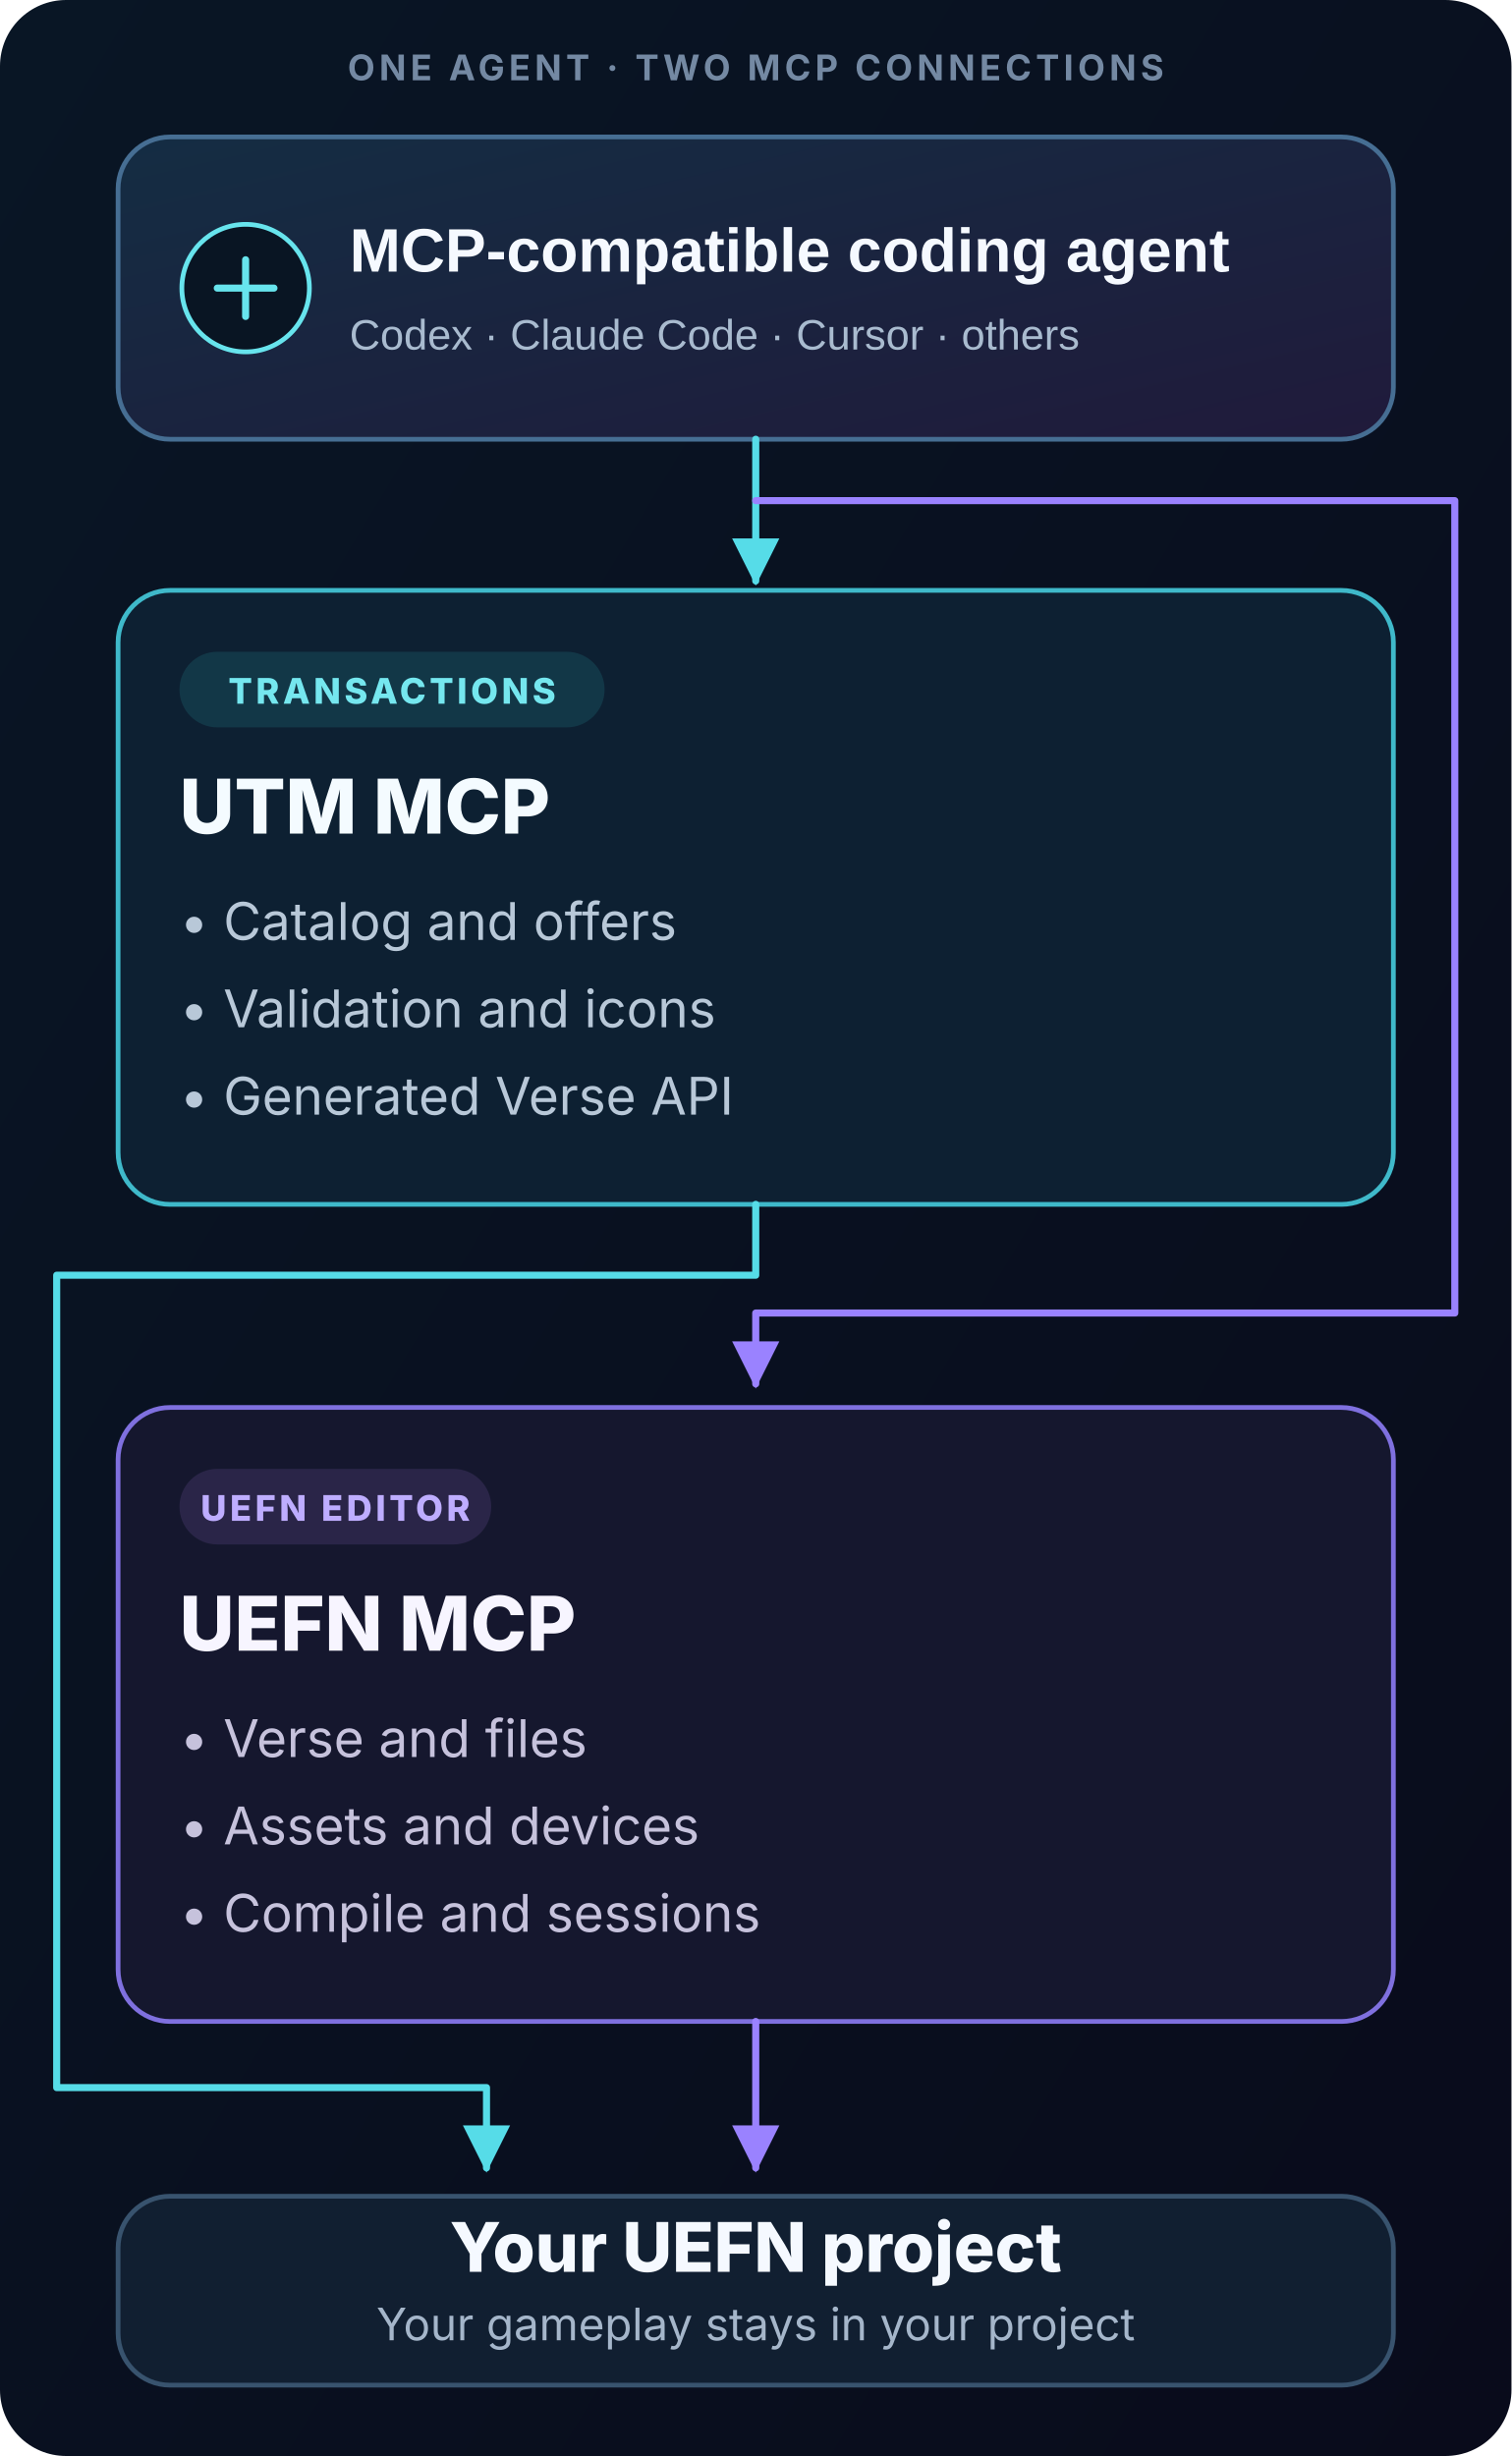
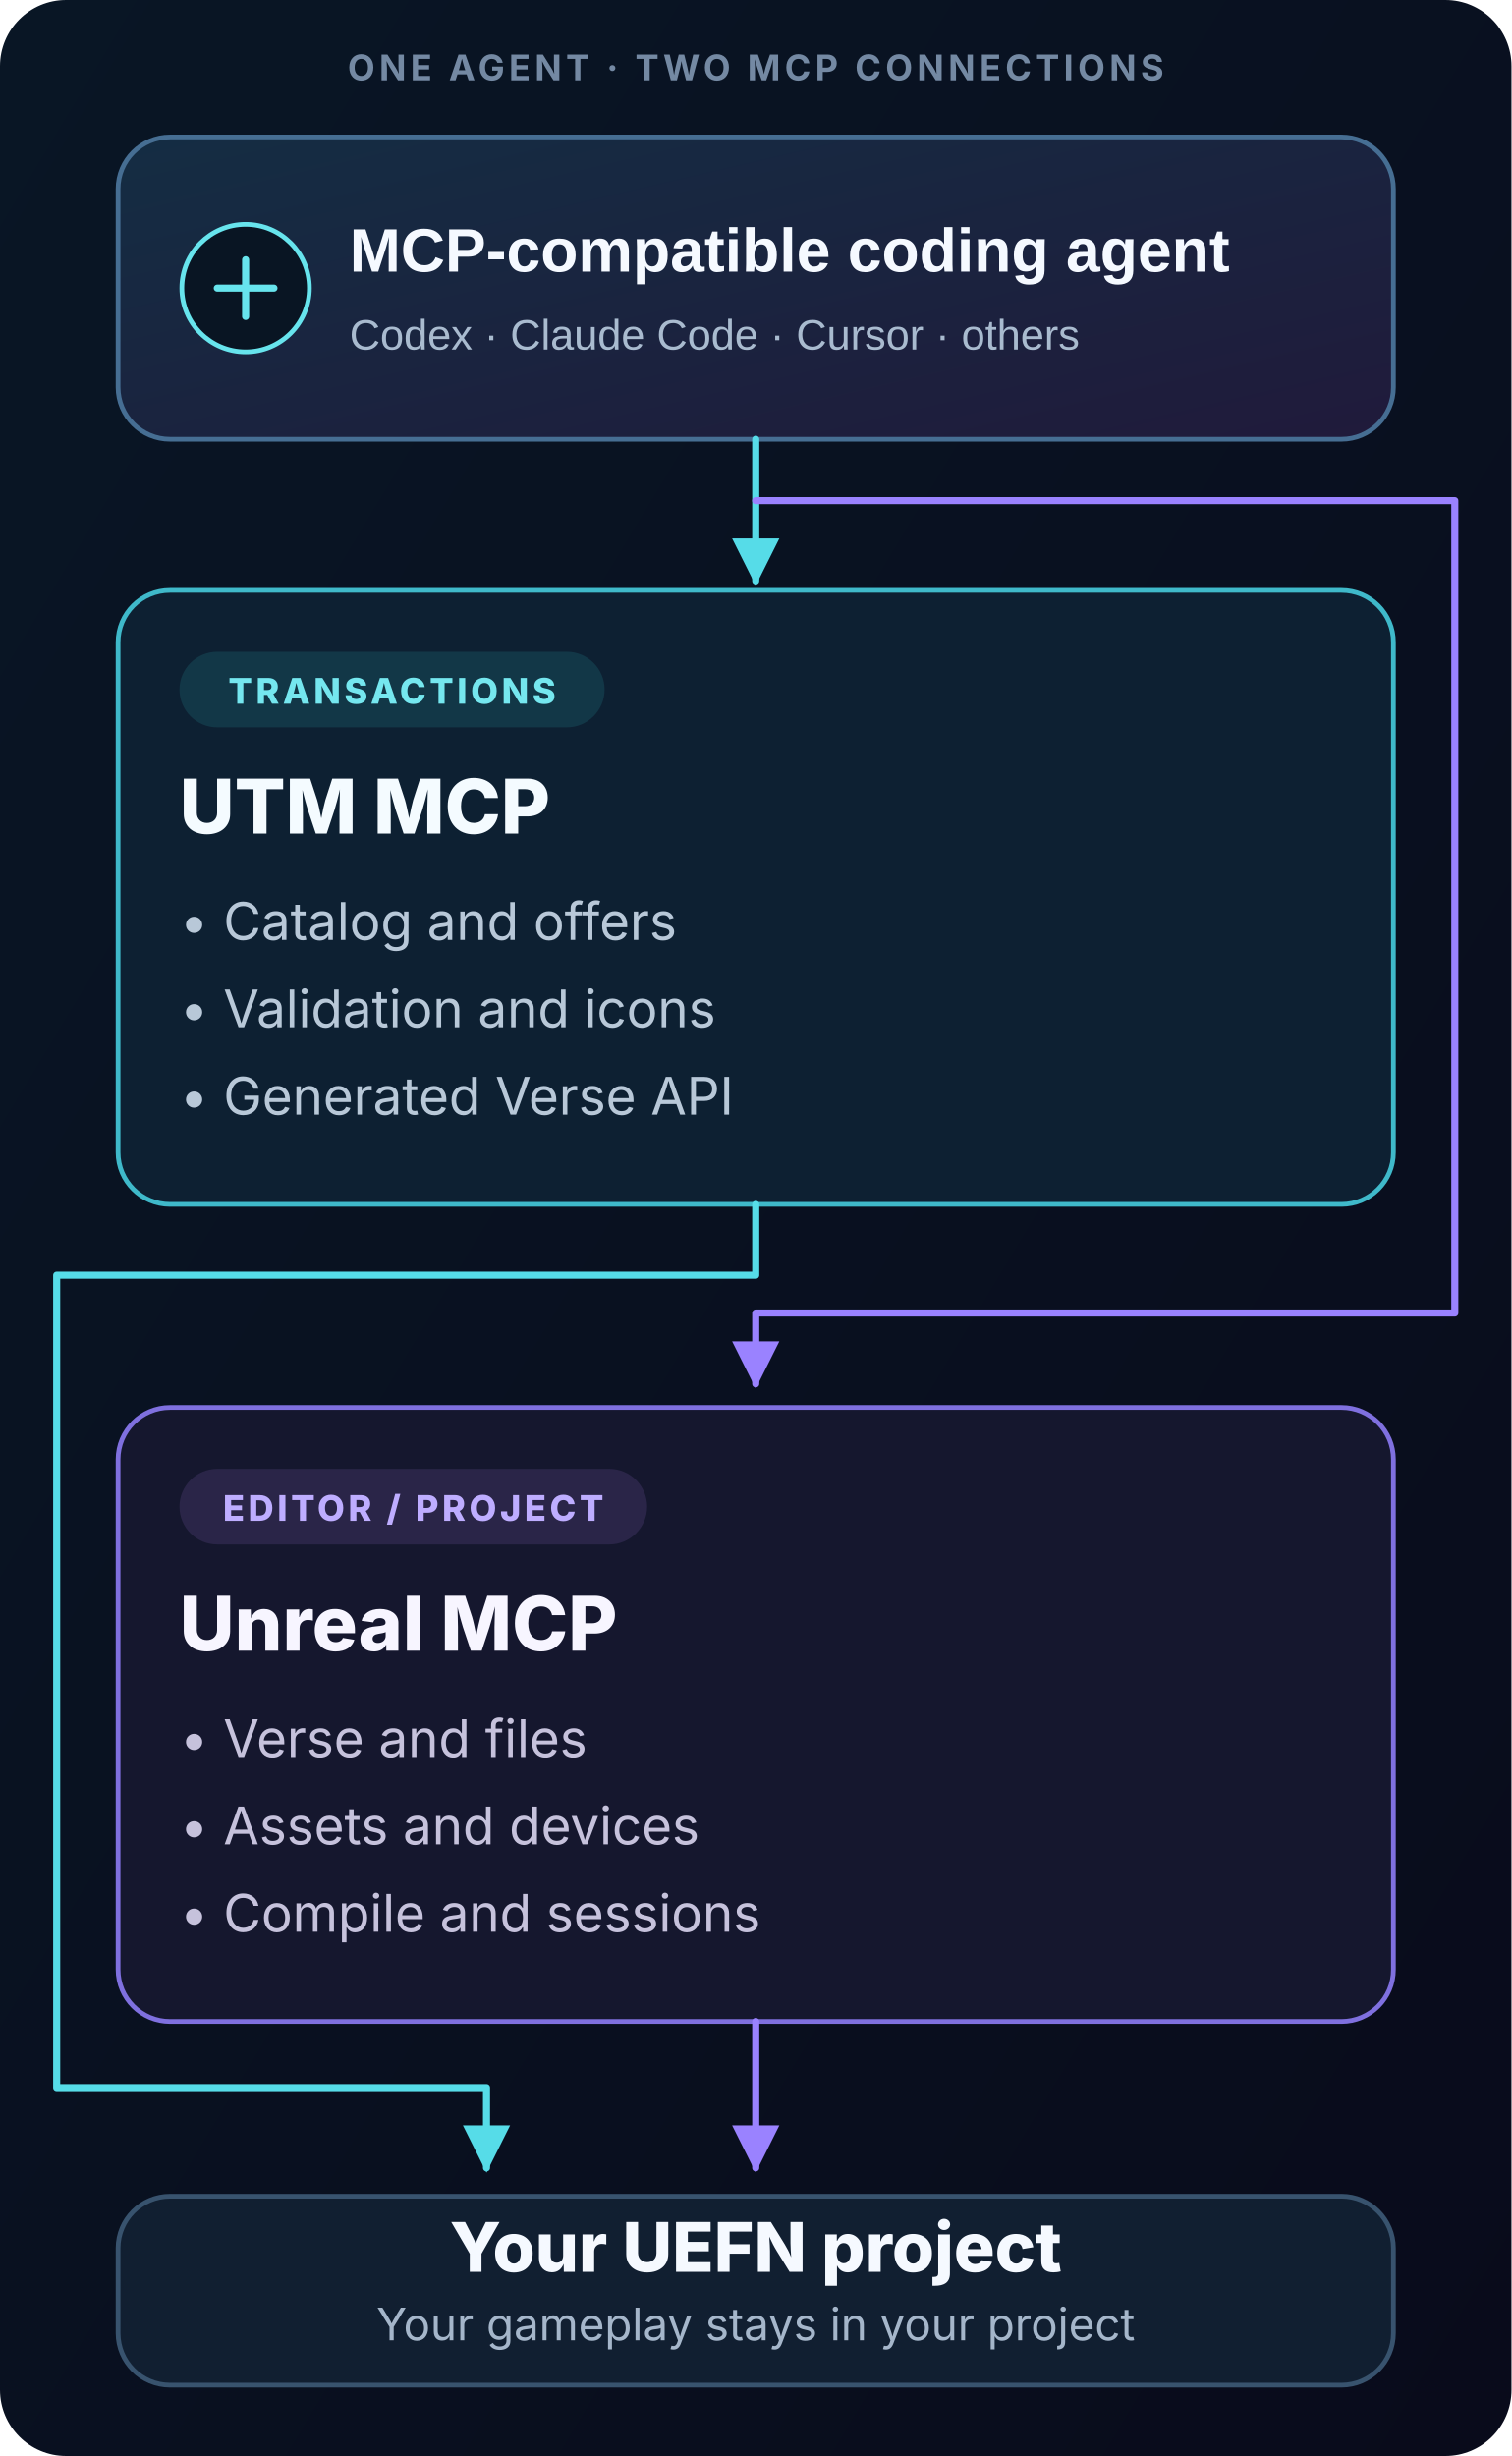
<svg xmlns="http://www.w3.org/2000/svg" viewBox="0 0 640 1040" role="img" aria-labelledby="title desc">
  <defs>
    <linearGradient id="background" x1="0" y1="0" x2="1" y2="1">
      <stop stop-color="#091625" />
      <stop offset="1" stop-color="#090b1b" />
    </linearGradient>
    <linearGradient id="agentFill" x1="0" y1="0" x2="1" y2="1">
      <stop stop-color="#142d43" />
      <stop offset="1" stop-color="#201a3b" />
    </linearGradient>
    <marker id="arrowCyan" viewBox="0 0 12 12" refX="10" refY="6" markerWidth="8" markerHeight="8" orient="auto">
      <path d="M1 1 11 6 1 11Z" fill="#56dce8" />
    </marker>
    <marker id="arrowPurple" viewBox="0 0 12 12" refX="10" refY="6" markerWidth="8" markerHeight="8" orient="auto">
      <path d="M1 1 11 6 1 11Z" fill="#9a82ff" />
    </marker>
  </defs>
  <rect width="640" height="1040" rx="28" fill="url(#background)" />
  <text x="320" y="34" text-anchor="middle" fill="#7489a3" font-family="Inter,Segoe UI,Arial,sans-serif" font-size="15" font-weight="700" letter-spacing="1.8">ONE AGENT · TWO MCP CONNECTIONS</text>
  <g>
    <rect x="50" y="58" width="540" height="128" rx="22" fill="url(#agentFill)" stroke="#466e93" stroke-width="2" />
    <circle cx="104" cy="122" r="27" fill="#091523" stroke="#67e4ed" stroke-width="2" />
    <path d="M92 122h24M104 110v24" stroke="#67e4ed" stroke-width="3" stroke-linecap="round" />
    <text x="148" y="115" fill="#f5f9ff" font-family="Segoe UI,Arial,sans-serif" font-size="26" font-weight="800">MCP-compatible coding agent</text>
    <text x="148" y="148" fill="#a9bbcf" font-family="Segoe UI,Arial,sans-serif" font-size="18">Codex · Claude Code · Cursor · others</text>
  </g>
  <path d="M320 186V246" fill="none" stroke="#56dce8" stroke-width="3" stroke-linecap="round" marker-end="url(#arrowCyan)" />
  <path d="M320 212H616V556H320V586" fill="none" stroke="#9a82ff" stroke-width="3" stroke-linecap="round" stroke-linejoin="round" marker-end="url(#arrowPurple)" />
  <g>
    <rect x="50" y="250" width="540" height="260" rx="22" fill="#0d2032" stroke="#3fb9ca" stroke-width="2" />
    <rect x="76" y="276" width="180" height="32" rx="16" fill="#123747" />
    <text x="166" y="298" text-anchor="middle" fill="#75e7ef" font-family="Inter,Segoe UI,Arial,sans-serif" font-size="15" font-weight="800" letter-spacing="1.5">TRANSACTIONS</text>
    <text x="76" y="353" fill="#f4fbff" font-family="Inter,Segoe UI,Arial,sans-serif" font-size="32" font-weight="800">UTM MCP</text>
    <text x="76" y="398" fill="#b8c8d8" font-family="Inter,Segoe UI,Arial,sans-serif" font-size="22">• Catalog and offers</text>
    <text x="76" y="435" fill="#b8c8d8" font-family="Inter,Segoe UI,Arial,sans-serif" font-size="22">• Validation and icons</text>
    <text x="76" y="472" fill="#b8c8d8" font-family="Inter,Segoe UI,Arial,sans-serif" font-size="22">• Generated Verse API</text>
  </g>
  <path d="M320 510V540H24V884H206V918" fill="none" stroke="#56dce8" stroke-width="3" stroke-linecap="round" stroke-linejoin="round" marker-end="url(#arrowCyan)" />
  <g>
    <rect x="50" y="596" width="540" height="260" rx="22" fill="#15172e" stroke="#7f70df" stroke-width="2" />
-     <rect x="76" y="622" width="132" height="32" rx="16" fill="#2a2548" />
-     <text x="142" y="644" text-anchor="middle" fill="#beadff" font-family="Inter,Segoe UI,Arial,sans-serif" font-size="15" font-weight="800" letter-spacing="1.5">UEFN EDITOR</text>
-     <text x="76" y="699" fill="#f7f5ff" font-family="Inter,Segoe UI,Arial,sans-serif" font-size="32" font-weight="800">UEFN MCP</text>
+     <rect x="76" y="622" width="198" height="32" rx="16" fill="#2a2548" />
+     <text x="175" y="644" text-anchor="middle" fill="#beadff" font-family="Inter,Segoe UI,Arial,sans-serif" font-size="15" font-weight="800" letter-spacing="1.5">EDITOR / PROJECT</text>
+     <text x="76" y="699" fill="#f7f5ff" font-family="Inter,Segoe UI,Arial,sans-serif" font-size="32" font-weight="800">Unreal MCP</text>
    <text x="76" y="744" fill="#c6c2dc" font-family="Inter,Segoe UI,Arial,sans-serif" font-size="22">• Verse and files</text>
    <text x="76" y="781" fill="#c6c2dc" font-family="Inter,Segoe UI,Arial,sans-serif" font-size="22">• Assets and devices</text>
    <text x="76" y="818" fill="#c6c2dc" font-family="Inter,Segoe UI,Arial,sans-serif" font-size="22">• Compile and sessions</text>
  </g>
  <path d="M320 856V918" fill="none" stroke="#9a82ff" stroke-width="3" stroke-linecap="round" marker-end="url(#arrowPurple)" />
  <g>
    <rect x="50" y="930" width="540" height="80" rx="22" fill="#111f31" stroke="#38536e" stroke-width="2" />
    <text x="320" y="962" text-anchor="middle" fill="#f5f9ff" font-family="Inter,Segoe UI,Arial,sans-serif" font-size="29" font-weight="800">Your UEFN project</text>
    <text x="320" y="991" text-anchor="middle" fill="#a5b6ca" font-family="Inter,Segoe UI,Arial,sans-serif" font-size="19">Your gameplay stays in your project</text>
  </g>
</svg>
